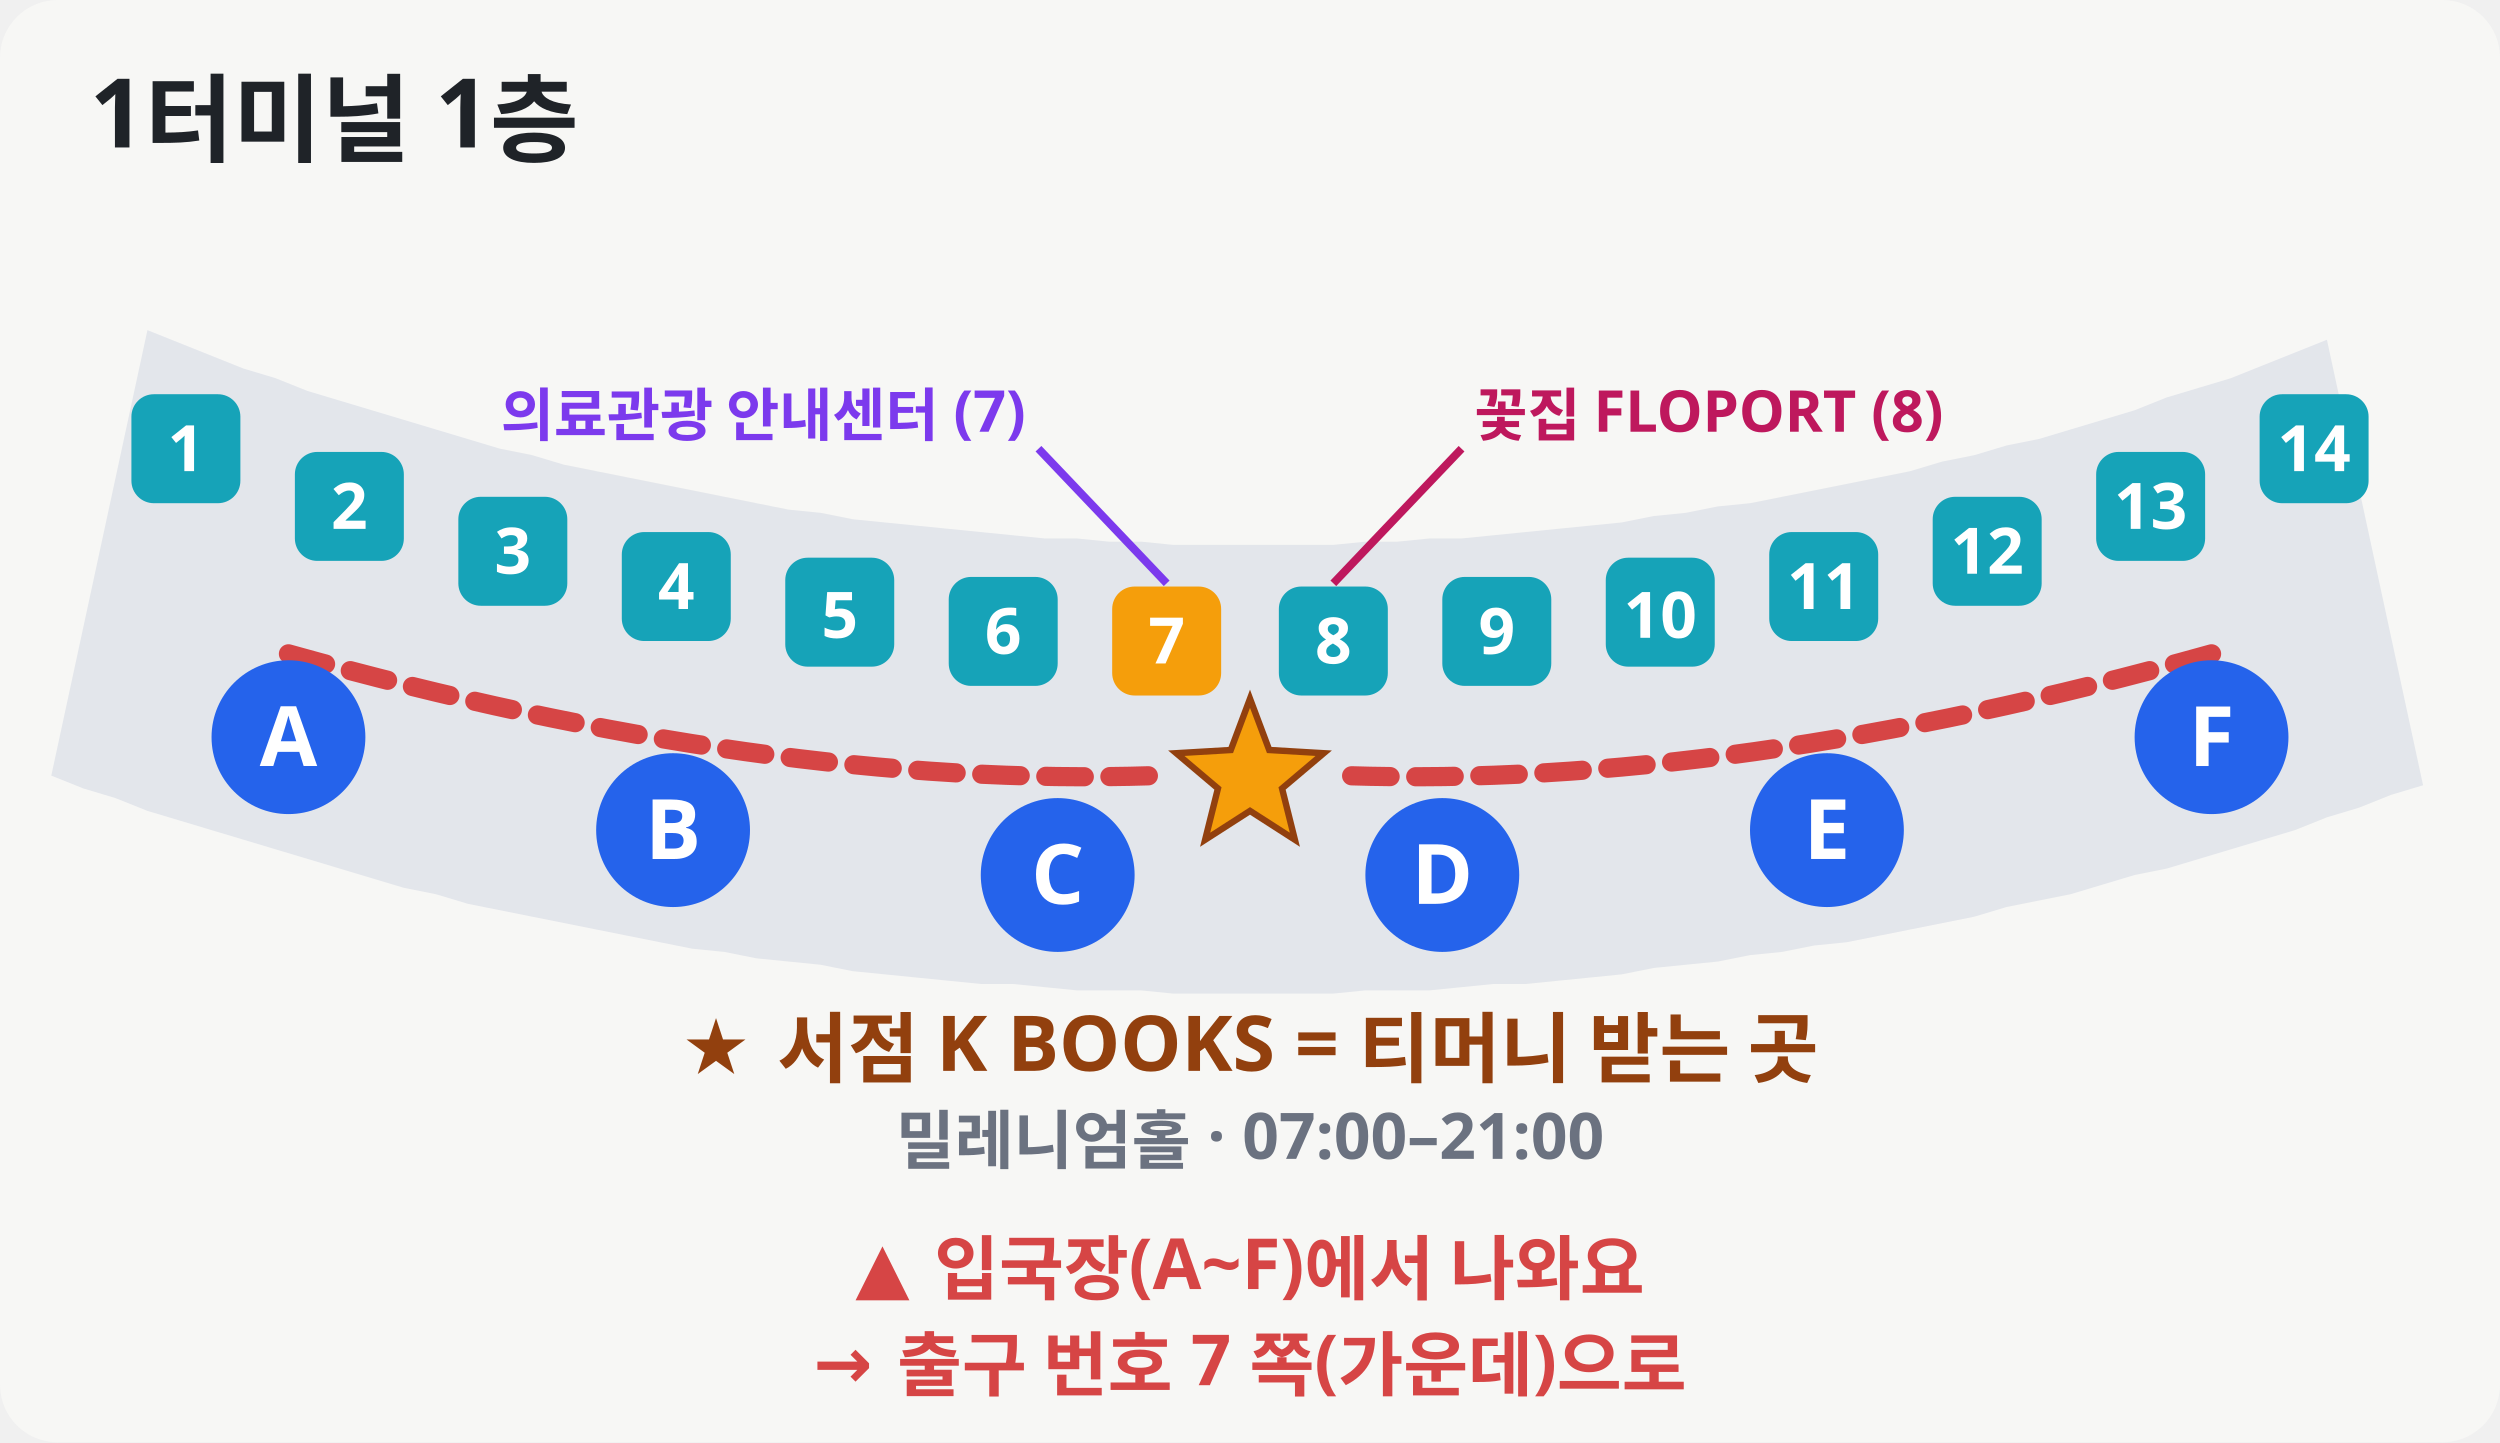
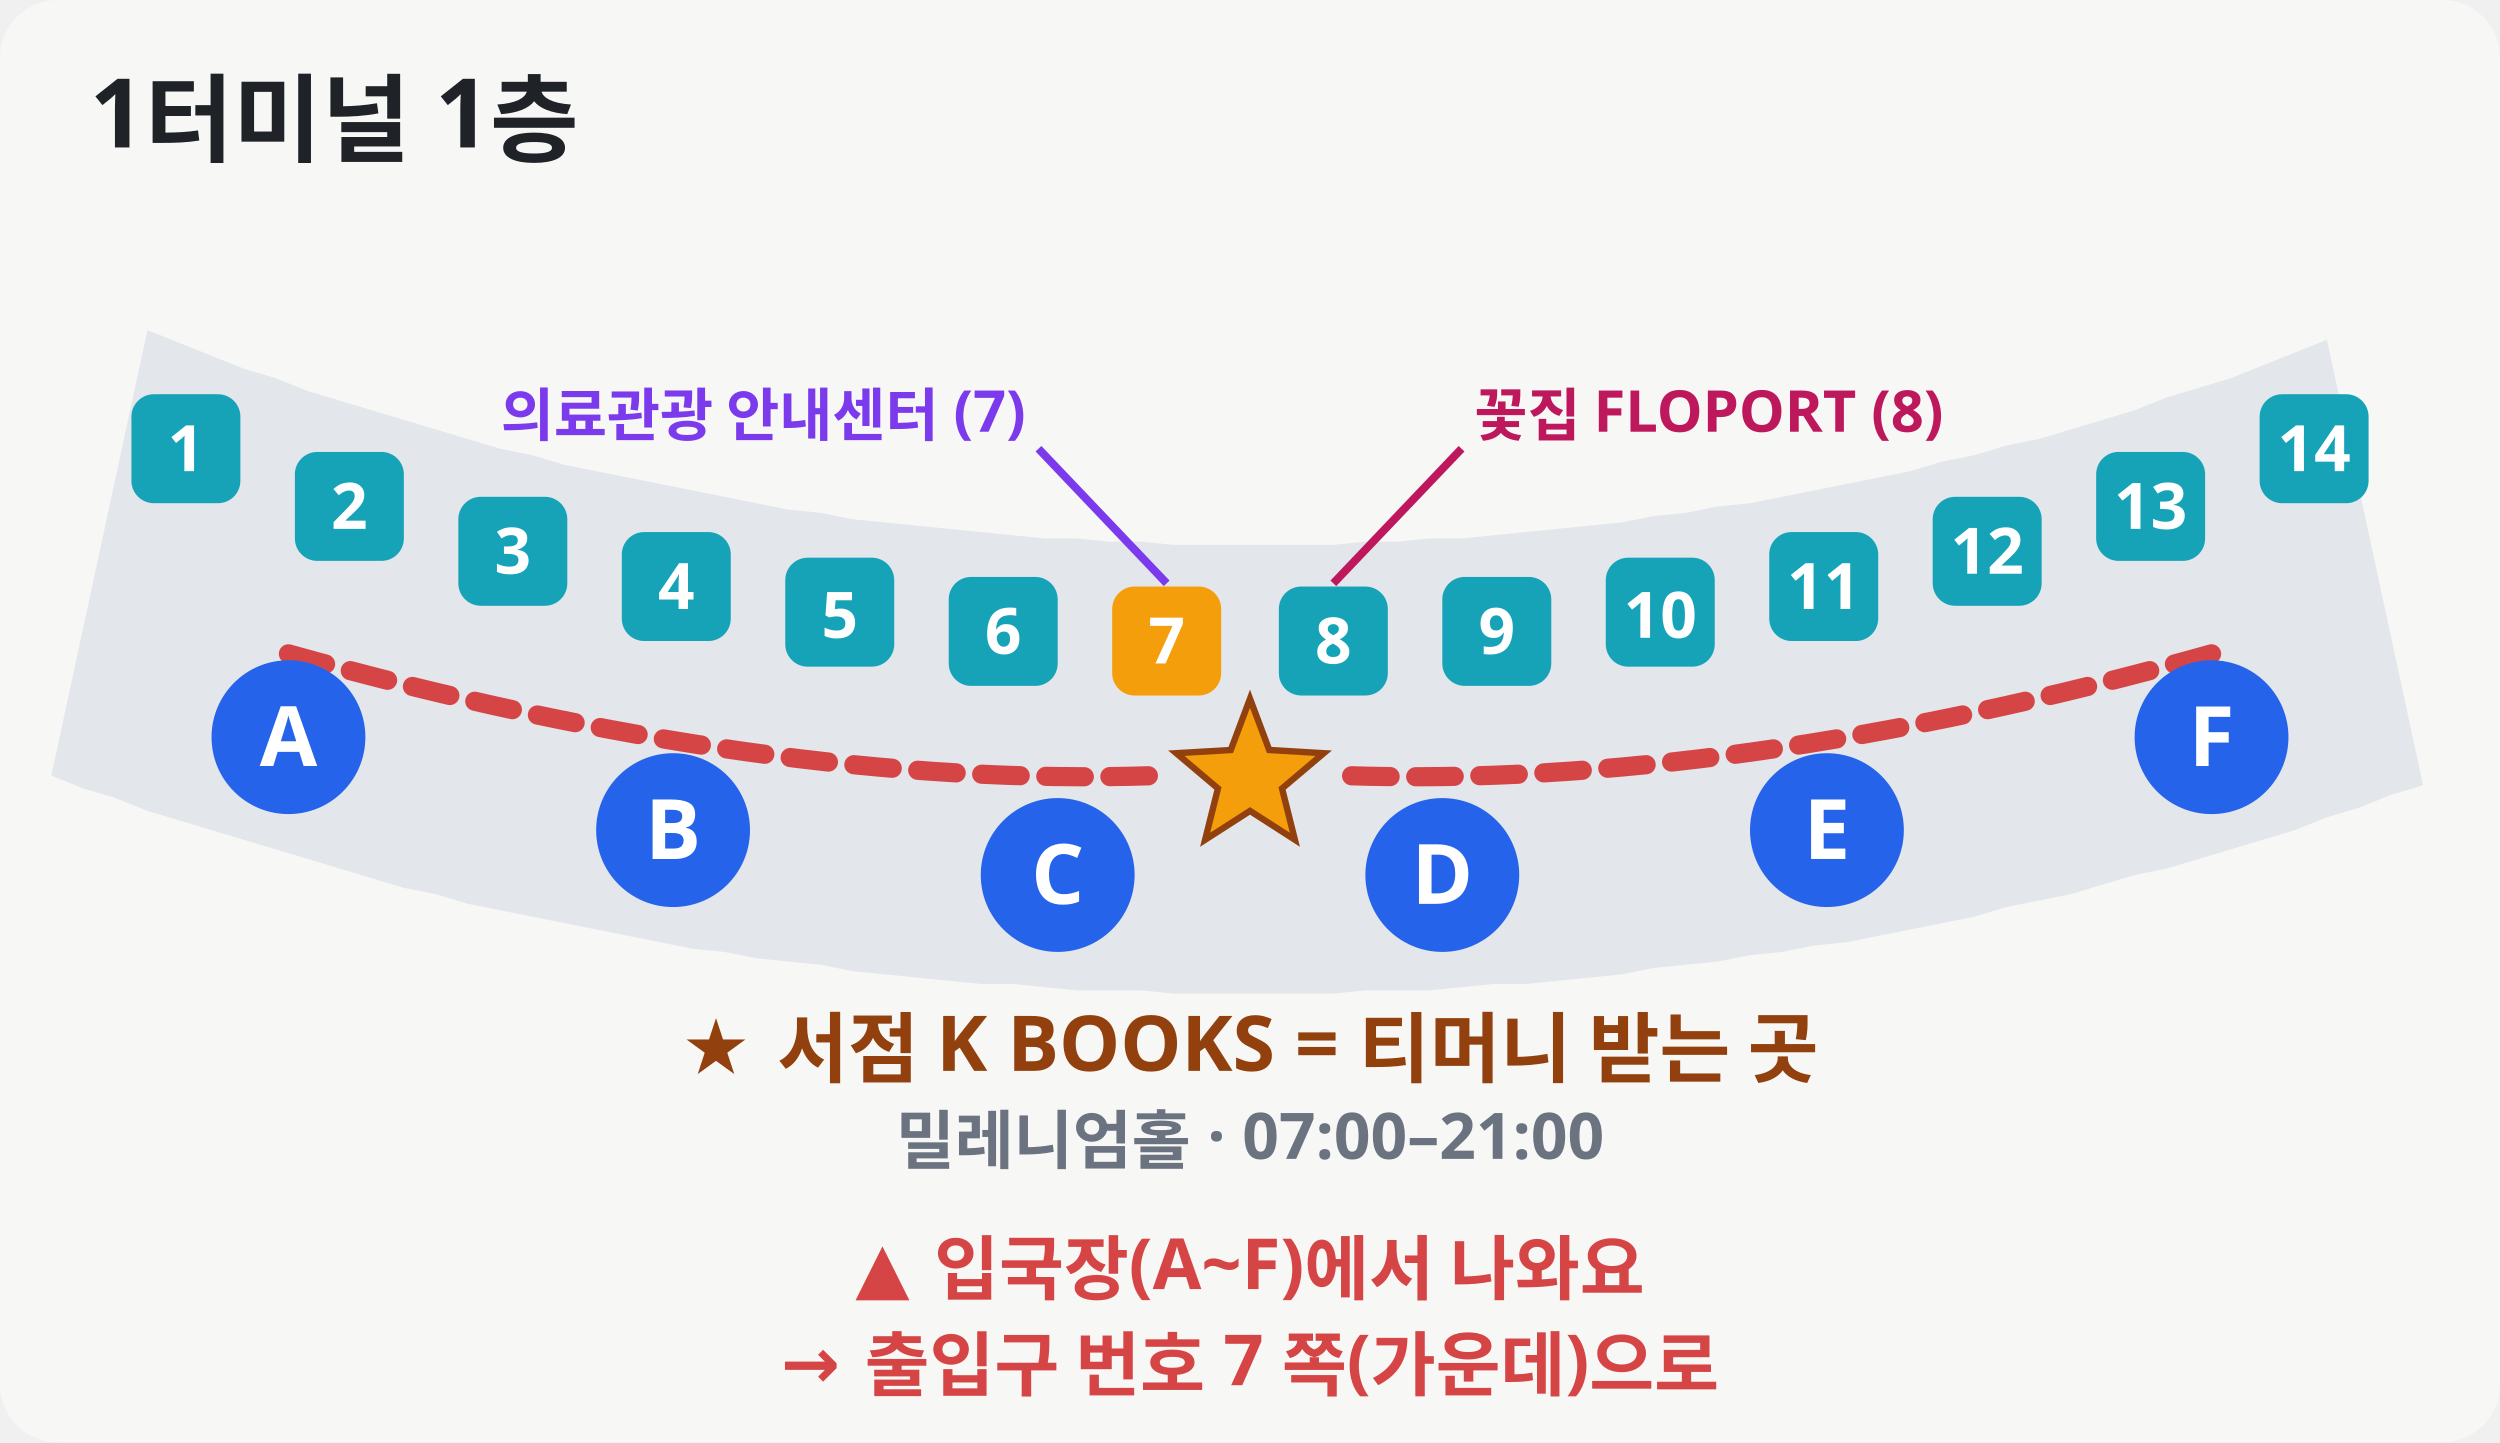
<svg xmlns="http://www.w3.org/2000/svg" viewBox="0 0 780 450" role="img" aria-label="1터미널 1층: 서점 K BOOKS = 티머니 받는 곳">
  <rect width="780" height="450" rx="18" fill="#f7f7f5" />
  <text x="28" y="46" font-size="30" font-weight="700" fill="#1f2328" text-anchor="start" font-family="Pretendard,Noto Sans KR,Noto Sans JP,Noto Sans TC,system-ui,sans-serif">1터미널 1층</text>
  <path d="M16,242 L26,246 L36,249 L46,253 L56,256 L66,259 L76,262 L86,265 L96,268 L106,271 L116,274 L126,277 L136,279 L146,282 L156,284 L166,286 L176,288 L186,290 L196,292 L206,294 L216,296 L226,297 L236,299 L246,300 L256,301 L266,303 L276,304 L286,305 L296,306 L306,307 L316,307 L326,308 L336,309 L346,309 L356,309 L366,310 L376,310 L386,310 L396,310 L406,310 L416,310 L426,309 L436,309 L446,309 L456,308 L466,307 L476,307 L486,306 L496,305 L506,304 L516,302 L526,301 L536,300 L546,298 L556,297 L566,295 L576,294 L586,292 L596,290 L606,288 L616,286 L626,283 L636,281 L646,279 L656,276 L666,273 L676,271 L686,268 L696,265 L706,262 L716,259 L726,255 L736,252 L746,248 L756,245 L726,106 L716,110 L706,114 L696,118 L686,121 L676,124 L666,128 L656,131 L646,134 L636,137 L626,139 L616,142 L606,144 L596,147 L586,149 L576,151 L566,153 L556,155 L546,157 L536,158 L526,160 L516,161 L506,163 L496,164 L486,165 L476,166 L466,167 L456,168 L446,168 L436,169 L426,169 L416,170 L406,170 L396,170 L386,170 L376,170 L366,170 L356,169 L346,169 L336,168 L326,168 L316,167 L306,166 L296,165 L286,164 L276,163 L266,162 L256,160 L246,159 L236,157 L226,155 L216,153 L206,151 L196,149 L186,147 L176,145 L166,142 L156,140 L146,137 L136,134 L126,131 L116,128 L106,125 L96,122 L86,118 L76,115 L66,111 L56,107 L46,103Z" fill="#e3e6eb" />
  <path d="M90,204 Q240,246 360,242" fill="none" stroke="#d64545" stroke-width="6" stroke-dasharray="12 8" stroke-linecap="round" />
  <path d="M690,204 Q540,246 420,242" fill="none" stroke="#d64545" stroke-width="6" stroke-dasharray="12 8" stroke-linecap="round" />
  <rect x="41" y="123" width="34" height="34" rx="7" fill="#16a3b8" />
  <text x="58" y="147" font-size="20" font-weight="700" fill="#fff" text-anchor="middle" font-family="Pretendard,Noto Sans KR,Noto Sans JP,Noto Sans TC,system-ui,sans-serif">1</text>
  <rect x="92" y="141" width="34" height="34" rx="7" fill="#16a3b8" />
  <text x="109" y="165" font-size="20" font-weight="700" fill="#fff" text-anchor="middle" font-family="Pretendard,Noto Sans KR,Noto Sans JP,Noto Sans TC,system-ui,sans-serif">2</text>
  <rect x="143" y="155" width="34" height="34" rx="7" fill="#16a3b8" />
  <text x="160" y="179" font-size="20" font-weight="700" fill="#fff" text-anchor="middle" font-family="Pretendard,Noto Sans KR,Noto Sans JP,Noto Sans TC,system-ui,sans-serif">3</text>
  <rect x="194" y="166" width="34" height="34" rx="7" fill="#16a3b8" />
  <text x="211" y="190" font-size="20" font-weight="700" fill="#fff" text-anchor="middle" font-family="Pretendard,Noto Sans KR,Noto Sans JP,Noto Sans TC,system-ui,sans-serif">4</text>
  <rect x="245" y="174" width="34" height="34" rx="7" fill="#16a3b8" />
  <text x="262" y="199" font-size="20" font-weight="700" fill="#fff" text-anchor="middle" font-family="Pretendard,Noto Sans KR,Noto Sans JP,Noto Sans TC,system-ui,sans-serif">5</text>
  <rect x="296" y="180" width="34" height="34" rx="7" fill="#16a3b8" />
  <text x="313" y="204" font-size="20" font-weight="700" fill="#fff" text-anchor="middle" font-family="Pretendard,Noto Sans KR,Noto Sans JP,Noto Sans TC,system-ui,sans-serif">6</text>
  <rect x="347" y="183" width="34" height="34" rx="7" fill="#f59e0b" />
  <text x="364" y="207" font-size="20" font-weight="700" fill="#fff" text-anchor="middle" font-family="Pretendard,Noto Sans KR,Noto Sans JP,Noto Sans TC,system-ui,sans-serif">7</text>
  <rect x="399" y="183" width="34" height="34" rx="7" fill="#16a3b8" />
  <text x="416" y="207" font-size="20" font-weight="700" fill="#fff" text-anchor="middle" font-family="Pretendard,Noto Sans KR,Noto Sans JP,Noto Sans TC,system-ui,sans-serif">8</text>
  <rect x="450" y="180" width="34" height="34" rx="7" fill="#16a3b8" />
  <text x="467" y="204" font-size="20" font-weight="700" fill="#fff" text-anchor="middle" font-family="Pretendard,Noto Sans KR,Noto Sans JP,Noto Sans TC,system-ui,sans-serif">9</text>
  <rect x="501" y="174" width="34" height="34" rx="7" fill="#16a3b8" />
  <text x="518" y="199" font-size="20" font-weight="700" fill="#fff" text-anchor="middle" font-family="Pretendard,Noto Sans KR,Noto Sans JP,Noto Sans TC,system-ui,sans-serif">10</text>
  <rect x="552" y="166" width="34" height="34" rx="7" fill="#16a3b8" />
  <text x="569" y="190" font-size="20" font-weight="700" fill="#fff" text-anchor="middle" font-family="Pretendard,Noto Sans KR,Noto Sans JP,Noto Sans TC,system-ui,sans-serif">11</text>
  <rect x="603" y="155" width="34" height="34" rx="7" fill="#16a3b8" />
  <text x="620" y="179" font-size="20" font-weight="700" fill="#fff" text-anchor="middle" font-family="Pretendard,Noto Sans KR,Noto Sans JP,Noto Sans TC,system-ui,sans-serif">12</text>
  <rect x="654" y="141" width="34" height="34" rx="7" fill="#16a3b8" />
  <text x="671" y="165" font-size="20" font-weight="700" fill="#fff" text-anchor="middle" font-family="Pretendard,Noto Sans KR,Noto Sans JP,Noto Sans TC,system-ui,sans-serif">13</text>
  <rect x="705" y="123" width="34" height="34" rx="7" fill="#16a3b8" />
  <text x="722" y="147" font-size="20" font-weight="700" fill="#fff" text-anchor="middle" font-family="Pretendard,Noto Sans KR,Noto Sans JP,Noto Sans TC,system-ui,sans-serif">14</text>
  <circle cx="90" cy="230" r="24" fill="#2563eb" />
  <text x="90" y="239" font-size="26" font-weight="700" fill="#fff" text-anchor="middle" font-family="Pretendard,Noto Sans KR,Noto Sans JP,Noto Sans TC,system-ui,sans-serif">A</text>
  <circle cx="210" cy="259" r="24" fill="#2563eb" />
  <text x="210" y="268" font-size="26" font-weight="700" fill="#fff" text-anchor="middle" font-family="Pretendard,Noto Sans KR,Noto Sans JP,Noto Sans TC,system-ui,sans-serif">B</text>
  <circle cx="330" cy="273" r="24" fill="#2563eb" />
  <text x="330" y="282" font-size="26" font-weight="700" fill="#fff" text-anchor="middle" font-family="Pretendard,Noto Sans KR,Noto Sans JP,Noto Sans TC,system-ui,sans-serif">C</text>
  <circle cx="450" cy="273" r="24" fill="#2563eb" />
  <text x="450" y="282" font-size="26" font-weight="700" fill="#fff" text-anchor="middle" font-family="Pretendard,Noto Sans KR,Noto Sans JP,Noto Sans TC,system-ui,sans-serif">D</text>
  <circle cx="570" cy="259" r="24" fill="#2563eb" />
  <text x="570" y="268" font-size="26" font-weight="700" fill="#fff" text-anchor="middle" font-family="Pretendard,Noto Sans KR,Noto Sans JP,Noto Sans TC,system-ui,sans-serif">E</text>
  <circle cx="690" cy="230" r="24" fill="#2563eb" />
  <text x="690" y="239" font-size="26" font-weight="700" fill="#fff" text-anchor="middle" font-family="Pretendard,Noto Sans KR,Noto Sans JP,Noto Sans TC,system-ui,sans-serif">F</text>
  <polygon points="390,218 396,234 413,235 400,246 404,262 390,253 376,262 380,246 367,235 384,234" fill="#f59e0b" stroke="#92400e" stroke-width="2" />
  <line x1="416" y1="182" x2="456" y2="140" stroke="#be185d" stroke-width="2.5" />
  <text x="460" y="136" font-size="18" font-weight="700" fill="#be185d" text-anchor="start" font-family="Pretendard,Noto Sans KR,Noto Sans JP,Noto Sans TC,system-ui,sans-serif">꽃집 FLOPORT (8)</text>
  <line x1="364" y1="182" x2="324" y2="140" stroke="#7c3aed" stroke-width="2.5" />
  <text x="320" y="136" font-size="18" font-weight="700" fill="#7c3aed" text-anchor="end" font-family="Pretendard,Noto Sans KR,Noto Sans JP,Noto Sans TC,system-ui,sans-serif">의료관광 안내센터 (7)</text>
  <text x="390" y="335" font-size="24" font-weight="800" fill="#92400e" text-anchor="middle" font-family="Pretendard,Noto Sans KR,Noto Sans JP,Noto Sans TC,system-ui,sans-serif">★ 서점 K BOOKS = 티머니 받는 곳</text>
  <text x="390" y="363" font-size="20" font-weight="700" fill="#6b7280" text-anchor="middle" font-family="Pretendard,Noto Sans KR,Noto Sans JP,Noto Sans TC,system-ui,sans-serif">밀레니엄홀 · 07:00–21:00</text>
  <text x="390" y="403" font-size="22" font-weight="700" fill="#d64545" text-anchor="middle" font-family="Pretendard,Noto Sans KR,Noto Sans JP,Noto Sans TC,system-ui,sans-serif">▲ 입국장(A~F)에서 나와요</text>
-   <text x="390" y="433" font-size="22" font-weight="700" fill="#d64545" text-anchor="middle" font-family="Pretendard,Noto Sans KR,Noto Sans JP,Noto Sans TC,system-ui,sans-serif">→ 출구 번호 7 쪽(가운데)으로</text>
+   <text x="390" y="433" font-size="22" font-weight="700" fill="#d64545" text-anchor="middle" font-family="Pretendard,Noto Sans KR,Noto Sans JP,Noto Sans TC,system-ui,sans-serif">→ 출입구 번호 7 쪽(가운데)으로</text>
</svg>
